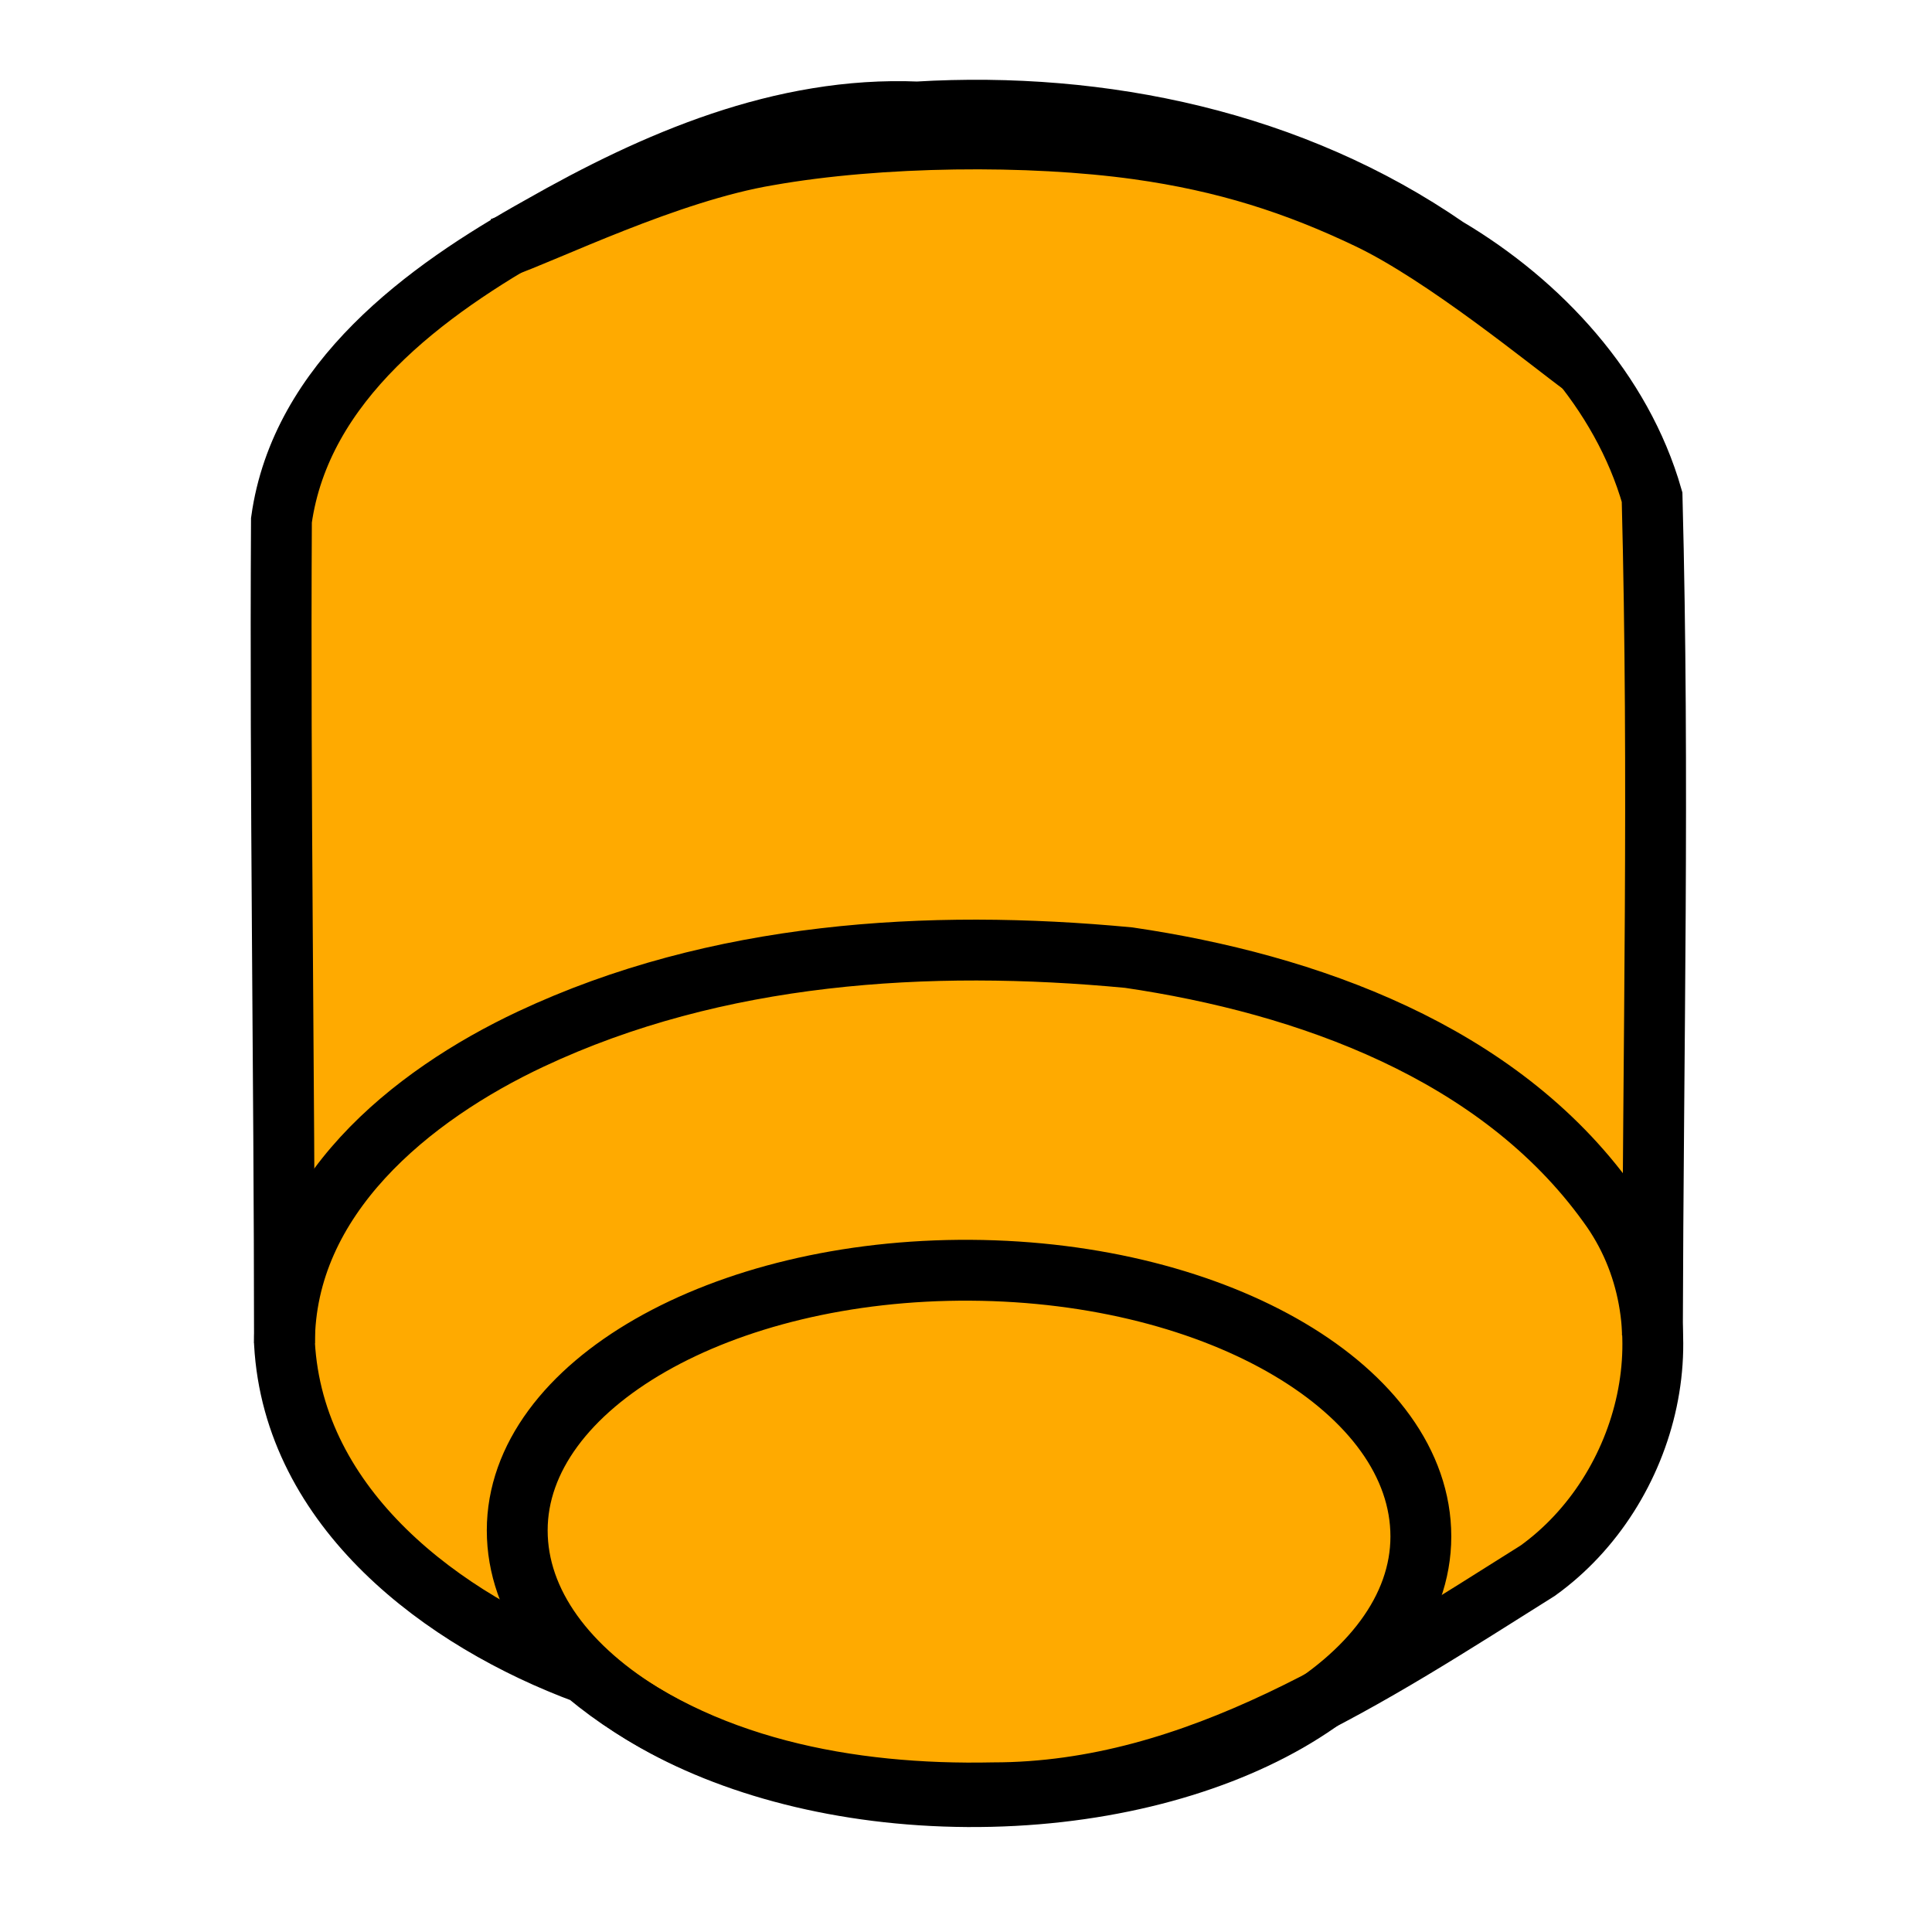
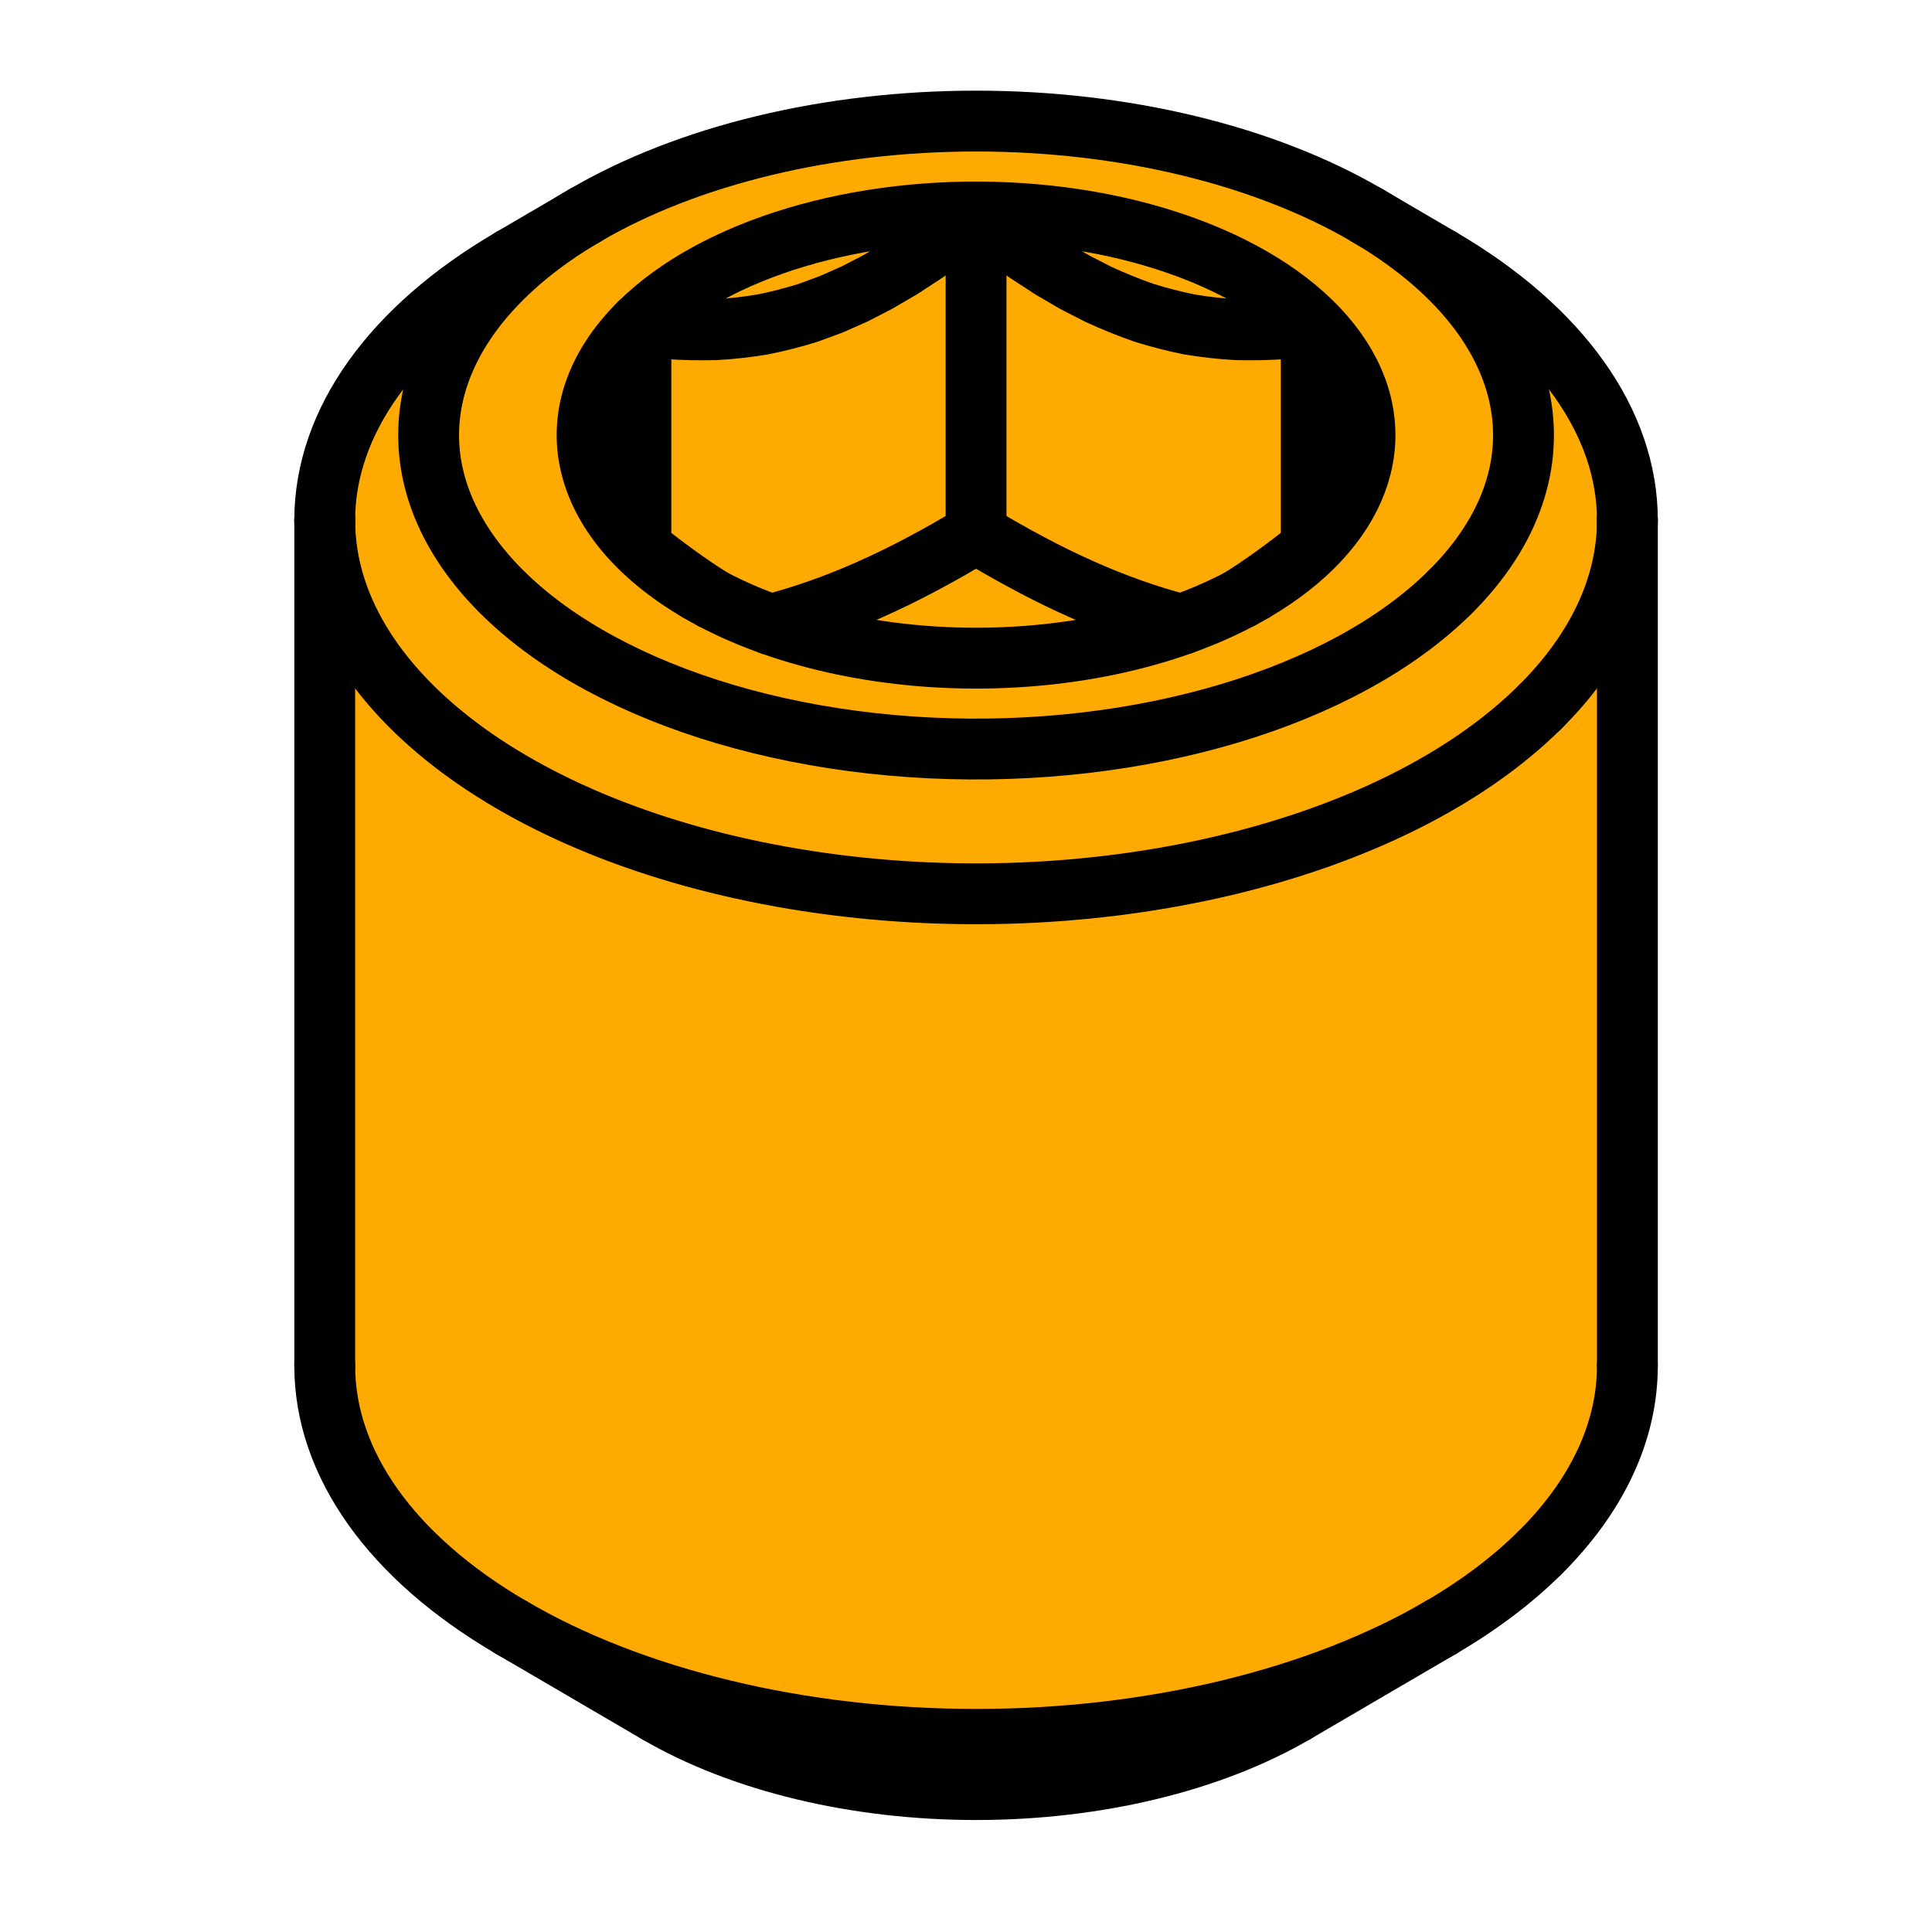
- <svg xmlns="http://www.w3.org/2000/svg" width="48" height="48" version="1.1" viewBox="0 0 12.7 12.7">
-   <g fill="#ffaa00">
-     <path d="m1.85 3.42c0 1.43-0.02 2.8 0.02 5.41 0.144 1.24 1.26 1.9 1.98 2.2 0.67 0.525 1.43 0.83 2.53 0.8 1.07-0.045 1.56-0.1 2.4-0.76 1.34-0.7 2.1-0.9 2.1-2.3 0-2.24 0.04-3.56-0.02-5.51-0.26-1.25-2.47-2.52-4.46-2.56-2.1 0-4.35 1.42-4.55 2.71z" />
-   </g>
-   <g fill="none" stroke="#000000" stroke-width=".4">
-     <path d="m3.85 11c-0.937-0.346-1.92-1.08-1.98-2.17-0-0.958 0.832-1.63 1.62-2 1.22-0.573 2.61-0.66 3.93-0.535 1.17 0.172 2.43 0.62 3.15 1.62 0.56 0.762 0.276 1.88-0.462 2.41-1.09 0.684-2.24 1.46-3.58 1.46-0.94 0.02-1.93-0.162-2.67-0.778z" />
-     <path d="m9.34 10.1c-0 0.953-1.34 1.72-2.98 1.71s-2.96-0.792-2.96-1.75c0-0.953 1.34-1.72 2.98-1.71s2.96 0.792 2.96 1.75z" />
-     <path d="m1.87 8.83c-7.67e-4 -1.8-0.03-3.61-0.02-5.41 0.127-0.91 0.945-1.51 1.7-1.93 0.758-0.432 1.59-0.791 2.48-0.754 1.22-0.073 2.47 0.194 3.48 0.892 0.619 0.367 1.15 0.942 1.35 1.64 0.048 1.86 7e-3 3.58 0.002 5.51" />
-     <path d="m3.29 1.63c0.293-0.1 1.1-0.5 1.76-0.61 0.735-0.13 1.72-0.139 2.43-0.04 0.573 0.08 1.04 0.23 1.52 0.46 0.5 0.24 1.18 0.8 1.41 0.968" />
+ <svg xmlns="http://www.w3.org/2000/svg" width="48" height="48" version="1.1" viewBox="0 0 12.7 12.7" id="svg5">
+   <defs id="defs5" />
+   <g id="g42">
+     <g font-weight="400" font-style="normal" transform="matrix(0.146878,0,0,0.146878,6.402634,6.294296)" font-family="'MS Shell Dlg 2'" fill-opacity="0" font-size="29.104px" fill="#f1f3f5" stroke="none" id="g1-4" style="fill:#ffaa00;fill-opacity:1;fill-rule:evenodd;stroke-width:1;stroke-linecap:square;stroke-linejoin:bevel">
+       <path d="M 17.491,-33.124 C 12.884,-35.818 6.58,-37.337 1.82232e-5,-37.337 -6.58,-37.337 -12.884,-35.818 -17.491,-33.124 l -3.32,1.942 c -5.345,3.126 -8.339,7.329 -8.339,11.707 v 37.845 c 0,4.378 2.994,8.582 8.339,11.707 l 6.532,3.82 c 3.761,2.2 8.907,3.439 14.279,3.439 C 5.372,37.337 10.518,36.097 14.279,33.898 l 6.532,-3.82 c 1.717,-1.004 3.207,-2.129 4.433,-3.348 2.558,-2.542 3.905,-5.425 3.905,-8.36 v -37.845 c 0,-4.378 -2.994,-8.582 -8.339,-11.707 l -3.32,-1.942" fill-rule="evenodd" vector-effect="non-scaling-stroke" id="path1-8" style="fill:#ffaa00;fill-opacity:1" />
+     </g>
+     <g id="g41" style="stroke-width:0.364;stroke-dasharray:none;stroke:#000000" transform="matrix(1.098058,0,0,1.098058,-7.086149,12.61357)">
+       <g stroke-linecap="round" stroke-opacity="1" font-weight="400" stroke-linejoin="bevel" font-style="normal" transform="matrix(0.1337616,0,0,0.1337616,12.29651,-5.768085)" font-family="'MS Shell Dlg 2'" stroke-width="1" font-size="29.104px" fill="none" stroke="#212529" id="g11" style="fill-rule:evenodd;stroke-width:2.723;stroke-dasharray:none;stroke:#000000">
+         <path d="m 21.218,-16.258 c 5.5,-5.464 3.977,-12.361 -3.726,-16.866" fill-rule="evenodd" vector-effect="none" id="path11" style="stroke-width:2.723;stroke-dasharray:none;stroke:#000000" />
+       </g>
+       <g stroke-linecap="round" stroke-opacity="1" font-weight="400" stroke-linejoin="bevel" font-style="normal" transform="matrix(0.1337616,0,0,0.1337616,12.29651,-5.768085)" font-family="'MS Shell Dlg 2'" stroke-width="1" font-size="29.104px" fill="none" stroke="#212529" id="g12" style="fill-rule:evenodd;stroke-width:2.723;stroke-dasharray:none;stroke:#000000">
+         <path d="M 17.491,-33.124 C 12.884,-35.818 6.58,-37.337 1.82232e-5,-37.337 -6.58,-37.337 -12.884,-35.818 -17.491,-33.124" fill-rule="evenodd" vector-effect="none" id="path12" style="stroke-width:2.723;stroke-dasharray:none;stroke:#000000" />
+       </g>
+       <g stroke-linecap="round" stroke-opacity="1" font-weight="400" stroke-linejoin="bevel" font-style="normal" transform="matrix(0.1337616,0,0,0.1337616,12.29651,-5.768085)" font-family="'MS Shell Dlg 2'" stroke-width="1" font-size="29.104px" fill="none" stroke="#212529" id="g13" style="fill-rule:evenodd;stroke-width:2.723;stroke-dasharray:none;stroke:#000000">
+         <path d="m -17.491,-33.124 c -6.647,3.887 -8.781,9.627 -5.476,14.731 3.304,5.104 11.452,8.654 20.911,9.111 9.459,0.457 18.528,-2.261 23.274,-6.977" fill-rule="evenodd" vector-effect="none" id="path13" style="stroke-width:2.723;stroke-dasharray:none;stroke:#000000" />
+       </g>
+       <g stroke-linecap="round" stroke-opacity="1" font-weight="400" stroke-linejoin="bevel" font-style="normal" transform="matrix(0.1337616,0,0,0.1337616,12.29651,-5.768085)" font-family="'MS Shell Dlg 2'" stroke-width="1" font-size="29.104px" fill="none" stroke="#212529" id="g14" style="fill-rule:evenodd;stroke-width:2.723;stroke-dasharray:none;stroke:#000000">
+         <path d="m -15.075,-28.276 c 3.372,-3.35 9.815,-5.282 16.536,-4.957 6.721,0.325 12.51,2.847 14.857,6.474 2.348,3.627 0.832,7.705 -3.891,10.467" fill-rule="evenodd" vector-effect="none" id="path14" style="stroke-width:2.723;stroke-dasharray:none;stroke:#000000" />
+       </g>
+       <g stroke-linecap="round" stroke-opacity="1" font-weight="400" stroke-linejoin="bevel" font-style="normal" transform="matrix(0.1337616,0,0,0.1337616,12.29651,-5.768085)" font-family="'MS Shell Dlg 2'" stroke-width="1" font-size="29.104px" fill="none" stroke="#212529" id="g15" style="fill-rule:evenodd;stroke-width:2.723;stroke-dasharray:none;stroke:#000000">
+         <path d="M 12.428,-16.293 C 9.154,-14.378 4.675,-13.3 6.31506e-6,-13.3 -4.675,-13.3 -9.154,-14.378 -12.428,-16.293" fill-rule="evenodd" vector-effect="none" id="path15" style="stroke-width:2.723;stroke-dasharray:none;stroke:#000000" />
+       </g>
+       <g stroke-linecap="round" stroke-opacity="1" font-weight="400" stroke-linejoin="bevel" font-style="normal" transform="matrix(0.1337616,0,0,0.1337616,12.29651,-5.768085)" font-family="'MS Shell Dlg 2'" stroke-width="1" font-size="29.104px" fill="none" stroke="#212529" id="g16" style="fill-rule:evenodd;stroke-width:2.723;stroke-dasharray:none;stroke:#000000">
+         <path d="m -12.428,-16.293 c -5.473,-3.201 -6.555,-8.101 -2.647,-11.983" fill-rule="evenodd" vector-effect="none" id="path16" style="stroke-width:2.723;stroke-dasharray:none;stroke:#000000" />
+       </g>
+       <g stroke-linecap="round" stroke-opacity="1" font-weight="400" stroke-linejoin="bevel" font-style="normal" transform="matrix(0.1337616,0,0,0.1337616,12.29651,-5.768085)" font-family="'MS Shell Dlg 2'" stroke-width="1" font-size="29.104px" fill="none" stroke="#212529" id="g17" style="fill-rule:evenodd;stroke-width:2.723;stroke-dasharray:none;stroke:#000000">
+         <path d="M 25.245,-11.115 C 27.803,-13.657 29.15,-16.54 29.15,-19.475" fill-rule="evenodd" vector-effect="none" id="path17" style="stroke-width:2.723;stroke-dasharray:none;stroke:#000000" />
+       </g>
+       <g stroke-linecap="round" stroke-opacity="1" font-weight="400" stroke-linejoin="bevel" font-style="normal" transform="matrix(0.1337616,0,0,0.1337616,12.29651,-5.768085)" font-family="'MS Shell Dlg 2'" stroke-width="1" font-size="29.104px" fill="none" stroke="#212529" id="g18" style="fill-rule:evenodd;stroke-width:2.723;stroke-dasharray:none;stroke:#000000">
+         <path d="m 29.15,-19.475 c 0,-4.378 -2.994,-8.582 -8.339,-11.707" fill-rule="evenodd" vector-effect="none" id="path18" style="stroke-width:2.723;stroke-dasharray:none;stroke:#000000" />
+       </g>
+       <g stroke-linecap="round" stroke-opacity="1" font-weight="400" stroke-linejoin="bevel" font-style="normal" transform="matrix(0.1337616,0,0,0.1337616,12.29651,-5.768085)" font-family="'MS Shell Dlg 2'" stroke-width="1" font-size="29.104px" fill="none" stroke="#212529" id="g19" style="fill-rule:evenodd;stroke-width:2.723;stroke-dasharray:none;stroke:#000000">
+         <path d="m -20.811,-31.182 c -5.345,3.126 -8.339,7.329 -8.339,11.707" fill-rule="evenodd" vector-effect="none" id="path19" style="stroke-width:2.723;stroke-dasharray:none;stroke:#000000" />
+       </g>
+       <g stroke-linecap="round" stroke-opacity="1" font-weight="400" stroke-linejoin="bevel" font-style="normal" transform="matrix(0.1337616,0,0,0.1337616,12.29651,-5.768085)" font-family="'MS Shell Dlg 2'" stroke-width="1" font-size="29.104px" fill="none" stroke="#212529" id="g20" style="fill-rule:evenodd;stroke-width:2.723;stroke-dasharray:none;stroke:#000000">
+         <path d="m -29.15,-19.475 c 0,7.567 8.861,14.191 21.605,16.15 12.744,1.959 26.192,-1.237 32.789,-7.79" fill-rule="evenodd" vector-effect="none" id="path20" style="stroke-width:2.723;stroke-dasharray:none;stroke:#000000" />
+       </g>
+       <g stroke-linecap="round" stroke-opacity="1" font-weight="400" stroke-linejoin="bevel" font-style="normal" transform="matrix(0.1337616,0,0,0.1337616,12.29651,-5.768085)" font-family="'MS Shell Dlg 2'" stroke-width="1" font-size="29.104px" fill="none" stroke="#212529" id="g21" style="fill-rule:evenodd;stroke-width:2.723;stroke-dasharray:none;stroke:#000000">
+         <path d="m 15,-28.18 c -0.385,0.044 -0.77,0.087 -1.155,0.131 -0.75,0.053 -1.483,0.069 -2.2,0.049 -0.709,-0.042 -1.408,-0.12 -2.098,-0.236 C 8.861,-28.374 8.179,-28.549 7.5,-28.763 6.821,-28.999 6.138,-29.276 5.453,-29.593 5.106,-29.771 4.76,-29.949 4.414,-30.127 4.061,-30.334 3.708,-30.54 3.355,-30.746 2.994,-30.982 2.633,-31.217 2.271,-31.453 1.899,-31.719 1.527,-31.985 1.155,-32.252 0.77,-32.55 0.385,-32.849 -8.0676e-6,-33.148" fill-rule="evenodd" vector-effect="none" id="path21" style="stroke-width:2.723;stroke-dasharray:none;stroke:#000000" />
+       </g>
+       <g stroke-linecap="round" stroke-opacity="1" font-weight="400" stroke-linejoin="bevel" font-style="normal" transform="matrix(0.1337616,0,0,0.1337616,12.29651,-5.768085)" font-family="'MS Shell Dlg 2'" stroke-width="1" font-size="29.104px" fill="none" stroke="#212529" id="g22" style="fill-rule:evenodd;stroke-width:2.723;stroke-dasharray:none;stroke:#000000">
+         <path d="m 15,-18.246 v -9.935" fill-rule="evenodd" vector-effect="none" id="path22" style="stroke-width:2.723;stroke-dasharray:none;stroke:#000000" />
+       </g>
+       <g stroke-linecap="round" stroke-opacity="1" font-weight="400" stroke-linejoin="bevel" font-style="normal" transform="matrix(0.1337616,0,0,0.1337616,12.29651,-5.768085)" font-family="'MS Shell Dlg 2'" stroke-width="1" font-size="29.104px" fill="none" stroke="#212529" id="g23" style="fill-rule:evenodd;stroke-width:2.723;stroke-dasharray:none;stroke:#000000">
+         <path d="m 11.83,-15.96 c 1.009,-0.636 2.065,-1.398 3.17,-2.286" fill-rule="evenodd" vector-effect="none" id="path23" style="stroke-width:2.723;stroke-dasharray:none;stroke:#000000" />
+       </g>
+       <g stroke-linecap="round" stroke-opacity="1" font-weight="400" stroke-linejoin="bevel" font-style="normal" transform="matrix(0.1337616,0,0,0.1337616,12.29651,-5.768085)" font-family="'MS Shell Dlg 2'" stroke-width="1" font-size="29.104px" fill="none" stroke="#212529" id="g24" style="fill-rule:evenodd;stroke-width:2.723;stroke-dasharray:none;stroke:#000000">
+         <path d="m -15,-18.246 c 1.105,0.888 2.161,1.65 3.17,2.286" fill-rule="evenodd" vector-effect="none" id="path24" style="stroke-width:2.723;stroke-dasharray:none;stroke:#000000" />
+       </g>
+       <g stroke-linecap="round" stroke-opacity="1" font-weight="400" stroke-linejoin="bevel" font-style="normal" transform="matrix(0.1337616,0,0,0.1337616,12.29651,-5.768085)" font-family="'MS Shell Dlg 2'" stroke-width="1" font-size="29.104px" fill="none" stroke="#212529" id="g25" style="fill-rule:evenodd;stroke-width:2.723;stroke-dasharray:none;stroke:#000000">
+         <path d="m -15,-28.18 v 9.935" fill-rule="evenodd" vector-effect="none" id="path25" style="stroke-width:2.723;stroke-dasharray:none;stroke:#000000" />
+       </g>
+       <g stroke-linecap="round" stroke-opacity="1" font-weight="400" stroke-linejoin="bevel" font-style="normal" transform="matrix(0.1337616,0,0,0.1337616,12.29651,-5.768085)" font-family="'MS Shell Dlg 2'" stroke-width="1" font-size="29.104px" fill="none" stroke="#212529" id="g26" style="fill-rule:evenodd;stroke-width:2.723;stroke-dasharray:none;stroke:#000000">
+         <path d="M -8.0676e-6,-33.148 C -0.385,-32.849 -0.77,-32.55 -1.155,-32.252 c -0.372,0.266 -0.744,0.533 -1.116,0.799 -0.361,0.235 -0.723,0.471 -1.084,0.707 -0.353,0.206 -0.706,0.412 -1.058,0.619 -0.346,0.178 -0.693,0.356 -1.039,0.535 -0.342,0.151 -0.684,0.303 -1.027,0.454 -0.34,0.125 -0.68,0.251 -1.02,0.376 -0.679,0.214 -1.361,0.389 -2.047,0.526 -0.689,0.116 -1.389,0.195 -2.098,0.236 -0.717,0.021 -1.45,0.005 -2.2,-0.049 -0.385,-0.044 -0.77,-0.087 -1.155,-0.131" fill-rule="evenodd" vector-effect="none" id="path26" style="stroke-width:2.723;stroke-dasharray:none;stroke:#000000" />
+       </g>
+       <g stroke-linecap="round" stroke-opacity="1" font-weight="400" stroke-linejoin="bevel" font-style="normal" transform="matrix(0.1337616,0,0,0.1337616,12.29651,-5.768085)" font-family="'MS Shell Dlg 2'" stroke-width="1" font-size="29.104px" fill="none" stroke="#212529" id="g27" style="fill-rule:evenodd;stroke-width:2.723;stroke-dasharray:none;stroke:#000000">
+         <path d="M 25.245,26.73 C 27.803,24.188 29.15,21.305 29.15,18.37" fill-rule="evenodd" vector-effect="none" id="path27" style="stroke-width:2.723;stroke-dasharray:none;stroke:#000000" />
+       </g>
+       <g stroke-linecap="round" stroke-opacity="1" font-weight="400" stroke-linejoin="bevel" font-style="normal" transform="matrix(0.1337616,0,0,0.1337616,12.29651,-5.768085)" font-family="'MS Shell Dlg 2'" stroke-width="1" font-size="29.104px" fill="none" stroke="#212529" id="g28" style="fill-rule:evenodd;stroke-width:2.723;stroke-dasharray:none;stroke:#000000">
+         <path d="m -29.15,18.37 c 0,4.378 2.994,8.582 8.339,11.707" fill-rule="evenodd" vector-effect="none" id="path28" style="stroke-width:2.723;stroke-dasharray:none;stroke:#000000" />
+       </g>
+       <g stroke-linecap="round" stroke-opacity="1" font-weight="400" stroke-linejoin="bevel" font-style="normal" transform="matrix(0.1337616,0,0,0.1337616,12.29651,-5.768085)" font-family="'MS Shell Dlg 2'" stroke-width="1" font-size="29.104px" fill="none" stroke="#212529" id="g29" style="fill-rule:evenodd;stroke-width:2.723;stroke-dasharray:none;stroke:#000000">
+         <path d="m -20.811,30.077 c 5.482,3.206 12.982,5.012 20.811,5.012 C 7.829,35.09 15.329,33.283 20.811,30.077" fill-rule="evenodd" vector-effect="none" id="path29" style="stroke-width:2.723;stroke-dasharray:none;stroke:#000000" />
+       </g>
+       <g stroke-linecap="round" stroke-opacity="1" font-weight="400" stroke-linejoin="bevel" font-style="normal" transform="matrix(0.1337616,0,0,0.1337616,12.29651,-5.768085)" font-family="'MS Shell Dlg 2'" stroke-width="1" font-size="29.104px" fill="none" stroke="#212529" id="g30" style="fill-rule:evenodd;stroke-width:2.723;stroke-dasharray:none;stroke:#000000">
+         <path d="m 20.811,30.077 c 1.717,-1.004 3.207,-2.129 4.433,-3.348" fill-rule="evenodd" vector-effect="none" id="path30" style="stroke-width:2.723;stroke-dasharray:none;stroke:#000000" />
+       </g>
+       <g stroke-linecap="round" stroke-opacity="1" font-weight="400" stroke-linejoin="bevel" font-style="normal" transform="matrix(0.1337616,0,0,0.1337616,12.29651,-5.768085)" font-family="'MS Shell Dlg 2'" stroke-width="1" font-size="29.104px" fill="none" stroke="#212529" id="g31" style="fill-rule:evenodd;stroke-width:2.723;stroke-dasharray:none;stroke:#000000">
+         <path d="M 9.187,-14.803 C 6.223,-15.583 3.389,-16.842 -1.51342e-5,-18.884" fill-rule="evenodd" vector-effect="none" id="path31" style="stroke-width:2.723;stroke-dasharray:none;stroke:#000000" />
+       </g>
+       <g stroke-linecap="round" stroke-opacity="1" font-weight="400" stroke-linejoin="bevel" font-style="normal" transform="matrix(0.1337616,0,0,0.1337616,12.29651,-5.768085)" font-family="'MS Shell Dlg 2'" stroke-width="1" font-size="29.104px" fill="none" stroke="#212529" id="g32" style="fill-rule:evenodd;stroke-width:2.723;stroke-dasharray:none;stroke:#000000">
+         <path d="m -8.0676e-6,-33.148 -7.0666e-6,14.264" fill-rule="evenodd" vector-effect="none" id="path32" style="stroke-width:2.723;stroke-dasharray:none;stroke:#000000" />
+       </g>
+       <g stroke-linecap="round" stroke-opacity="1" font-weight="400" stroke-linejoin="bevel" font-style="normal" transform="matrix(0.1337616,0,0,0.1337616,12.29651,-5.768085)" font-family="'MS Shell Dlg 2'" stroke-width="1" font-size="29.104px" fill="none" stroke="#212529" id="g33" style="fill-rule:evenodd;stroke-width:2.723;stroke-dasharray:none;stroke:#000000">
+         <path d="M -1.51342e-5,-18.884 C -3.389,-16.842 -6.223,-15.583 -9.187,-14.803" fill-rule="evenodd" vector-effect="none" id="path33" style="stroke-width:2.723;stroke-dasharray:none;stroke:#000000" />
+       </g>
+       <g stroke-linecap="round" stroke-opacity="1" font-weight="400" stroke-linejoin="bevel" font-style="normal" transform="matrix(0.1337616,0,0,0.1337616,12.29651,-5.768085)" font-family="'MS Shell Dlg 2'" stroke-width="1" font-size="29.104px" fill="none" stroke="#212529" id="g34" style="fill-rule:evenodd;stroke-width:2.723;stroke-dasharray:none;stroke:#000000">
+         <path d="m -14.279,33.898 c 3.761,2.2 8.907,3.439 14.279,3.439 C 5.372,37.337 10.518,36.097 14.279,33.898" fill-rule="evenodd" vector-effect="none" id="path34" style="stroke-width:2.723;stroke-dasharray:none;stroke:#000000" />
+       </g>
+       <g stroke-linecap="round" stroke-opacity="1" font-weight="400" stroke-linejoin="bevel" font-style="normal" transform="matrix(0.1337616,0,0,0.1337616,12.29651,-5.768085)" font-family="'MS Shell Dlg 2'" stroke-width="1" font-size="29.104px" fill="none" stroke="#212529" id="g35" style="fill-rule:evenodd;stroke-width:2.723;stroke-dasharray:none;stroke:#000000">
+         <path d="m 17.491,-33.124 3.32,1.942" fill-rule="evenodd" vector-effect="none" id="path35" style="stroke-width:2.723;stroke-dasharray:none;stroke:#000000" />
+       </g>
+       <g stroke-linecap="round" stroke-opacity="1" font-weight="400" stroke-linejoin="bevel" font-style="normal" transform="matrix(0.1337616,0,0,0.1337616,12.29651,-5.768085)" font-family="'MS Shell Dlg 2'" stroke-width="1" font-size="29.104px" fill="none" stroke="#212529" id="g36" style="fill-rule:evenodd;stroke-width:2.723;stroke-dasharray:none;stroke:#000000">
+         <path d="m -17.491,-33.124 -3.32,1.942" fill-rule="evenodd" vector-effect="none" id="path36" style="stroke-width:2.723;stroke-dasharray:none;stroke:#000000" />
+       </g>
+       <g stroke-linecap="round" stroke-opacity="1" font-weight="400" stroke-linejoin="bevel" font-style="normal" transform="matrix(0.1337616,0,0,0.1337616,12.29651,-5.768085)" font-family="'MS Shell Dlg 2'" stroke-width="1" font-size="29.104px" fill="none" stroke="#212529" id="g37" style="fill-rule:evenodd;stroke-width:2.723;stroke-dasharray:none;stroke:#000000">
+         <path d="M -29.15,-19.475 V 18.37" fill-rule="evenodd" vector-effect="none" id="path37" style="stroke-width:2.723;stroke-dasharray:none;stroke:#000000" />
+       </g>
+       <g stroke-linecap="round" stroke-opacity="1" font-weight="400" stroke-linejoin="bevel" font-style="normal" transform="matrix(0.1337616,0,0,0.1337616,12.29651,-5.768085)" font-family="'MS Shell Dlg 2'" stroke-width="1" font-size="29.104px" fill="none" stroke="#212529" id="g38" style="fill-rule:evenodd;stroke-width:2.723;stroke-dasharray:none;stroke:#000000">
+         <path d="M 29.15,-19.475 V 18.37" fill-rule="evenodd" vector-effect="none" id="path38" style="stroke-width:2.723;stroke-dasharray:none;stroke:#000000" />
+       </g>
+       <g stroke-linecap="round" stroke-opacity="1" font-weight="400" stroke-linejoin="bevel" font-style="normal" transform="matrix(0.1337616,0,0,0.1337616,12.29651,-5.768085)" font-family="'MS Shell Dlg 2'" stroke-width="1" font-size="29.104px" fill="none" stroke="#212529" id="g39" style="fill-rule:evenodd;stroke-width:2.723;stroke-dasharray:none;stroke:#000000">
+         <path d="m 14.279,33.898 6.532,-3.82" fill-rule="evenodd" vector-effect="none" id="path39" style="stroke-width:2.723;stroke-dasharray:none;stroke:#000000" />
+       </g>
+       <g stroke-linecap="round" stroke-opacity="1" font-weight="400" stroke-linejoin="bevel" font-style="normal" transform="matrix(0.1337616,0,0,0.1337616,12.29651,-5.768085)" font-family="'MS Shell Dlg 2'" stroke-width="1" font-size="29.104px" fill="none" stroke="#212529" id="g40" style="fill-rule:evenodd;stroke-width:2.723;stroke-dasharray:none;stroke:#000000">
+         <path d="m -14.279,33.898 -6.532,-3.82" fill-rule="evenodd" vector-effect="none" id="path40" style="stroke-width:2.723;stroke-dasharray:none;stroke:#000000" />
+       </g>
+     </g>
  </g>
</svg>
